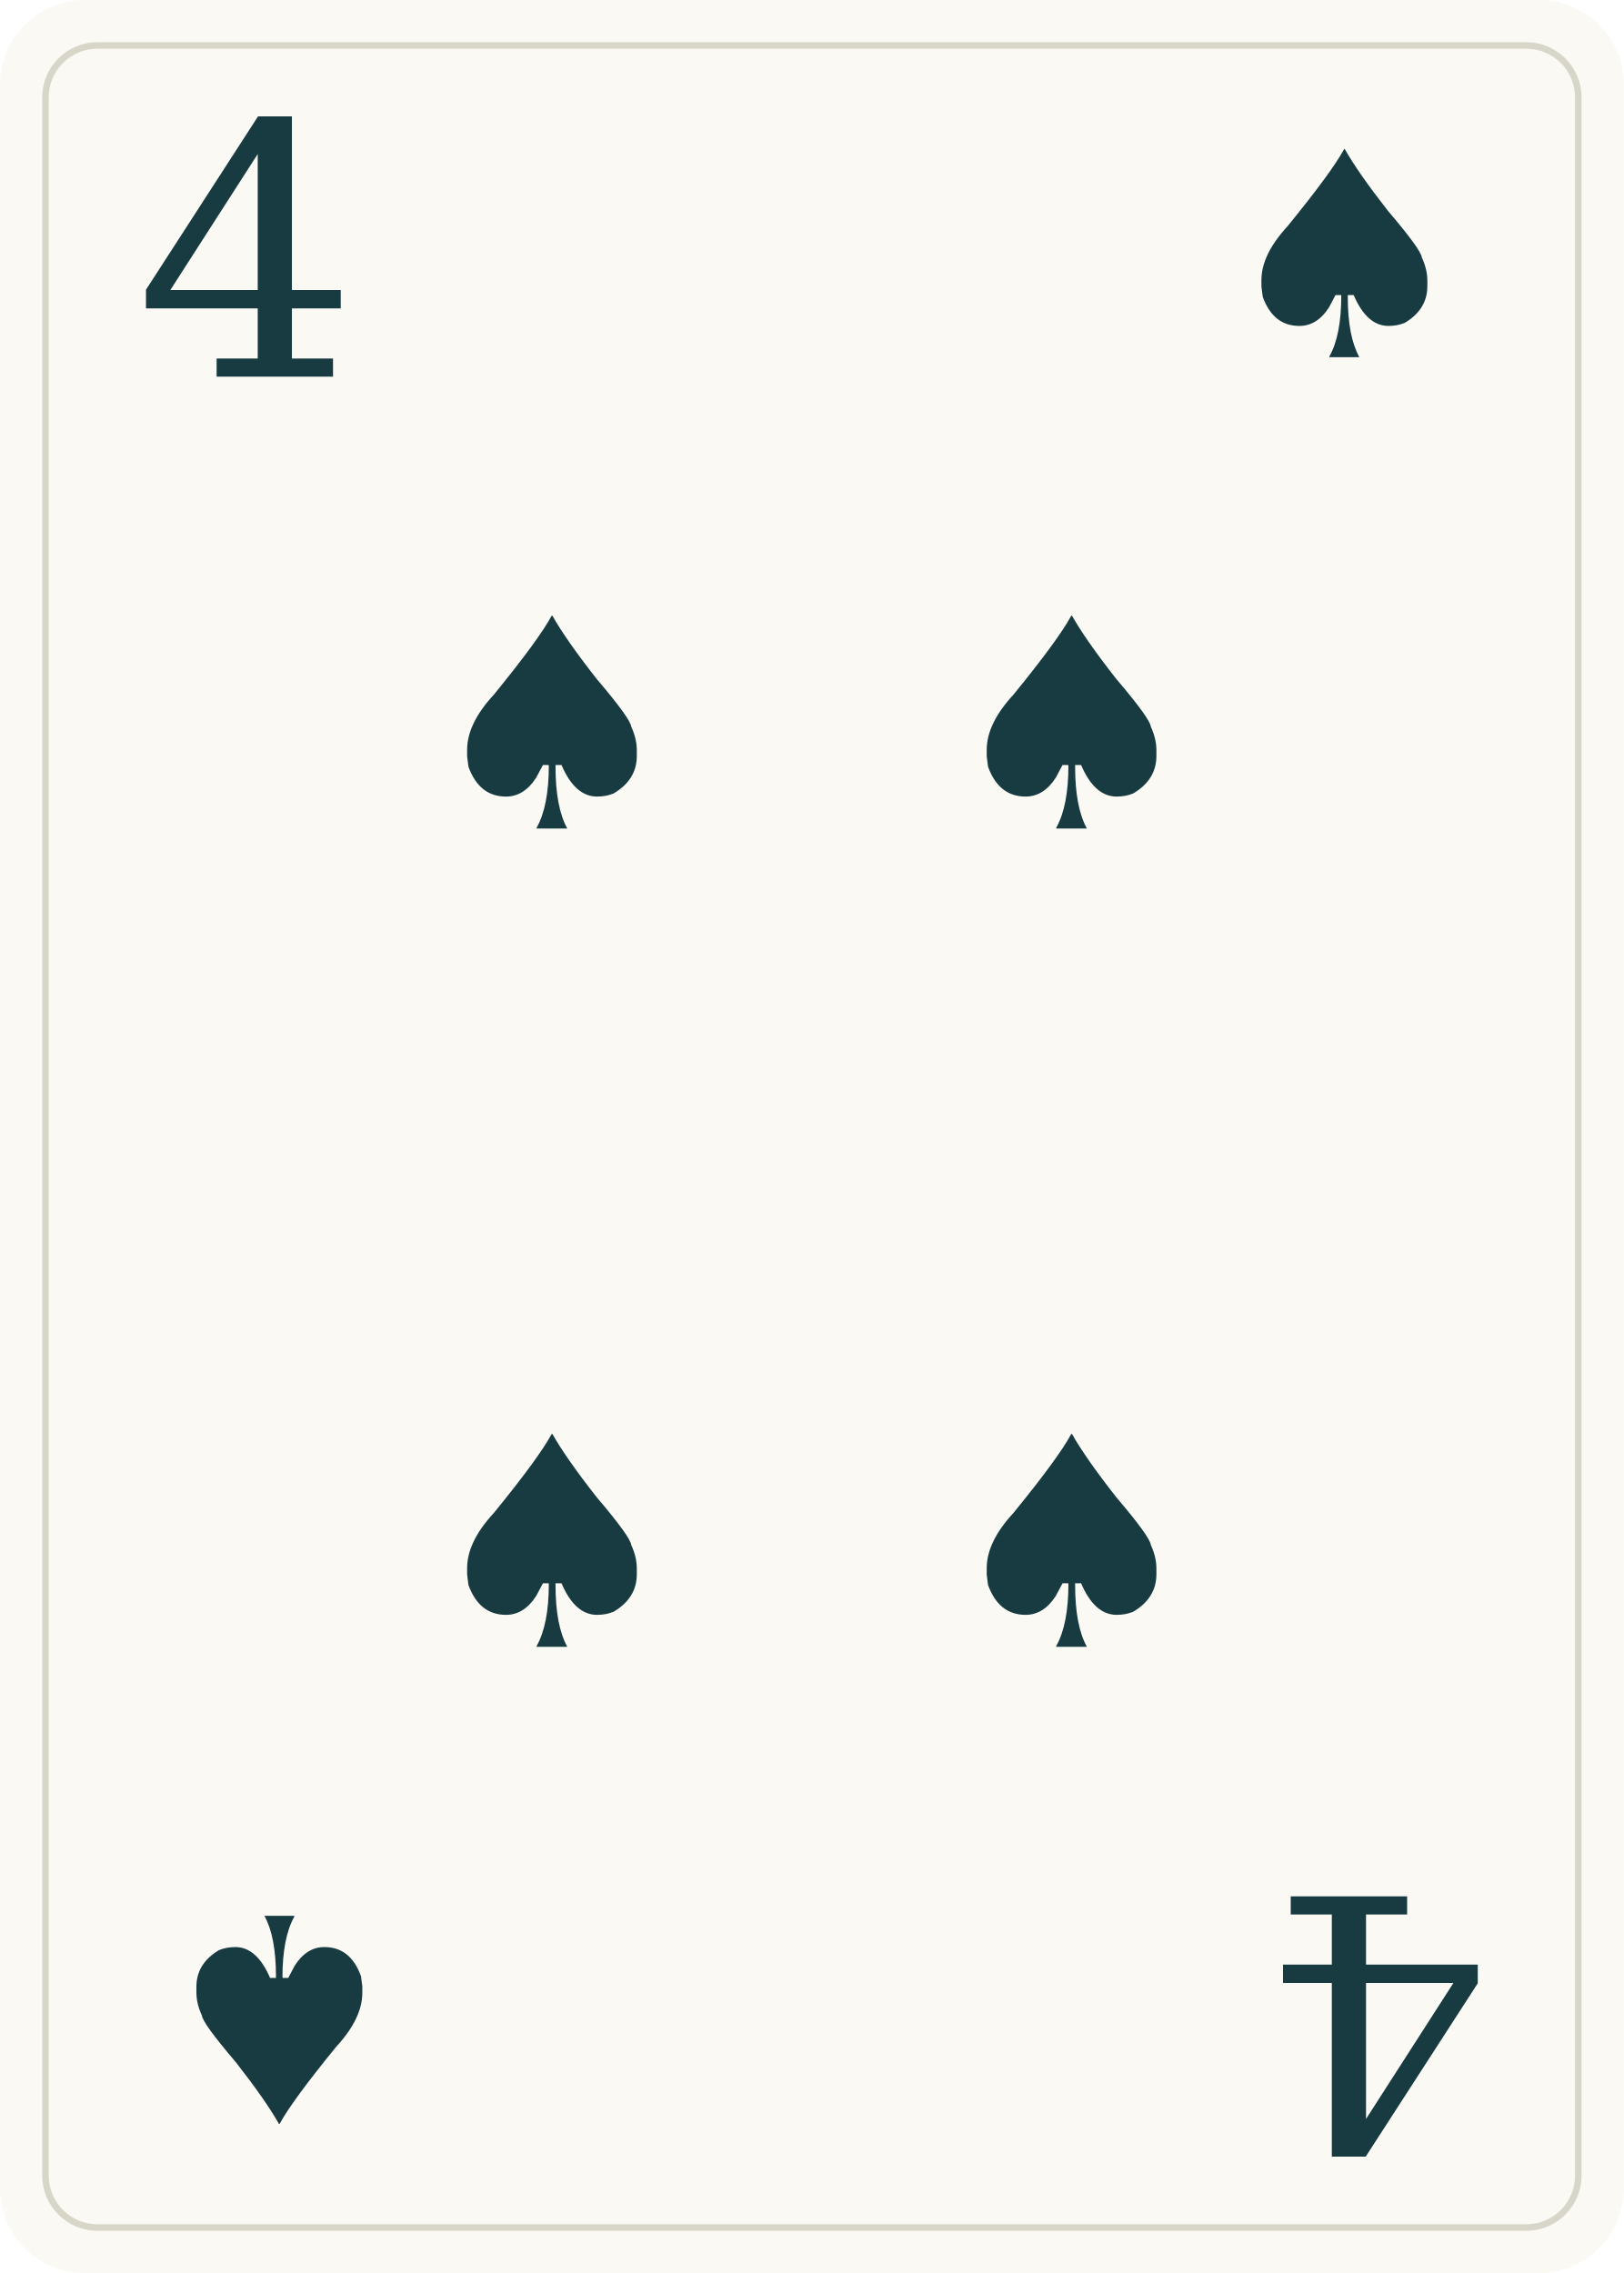
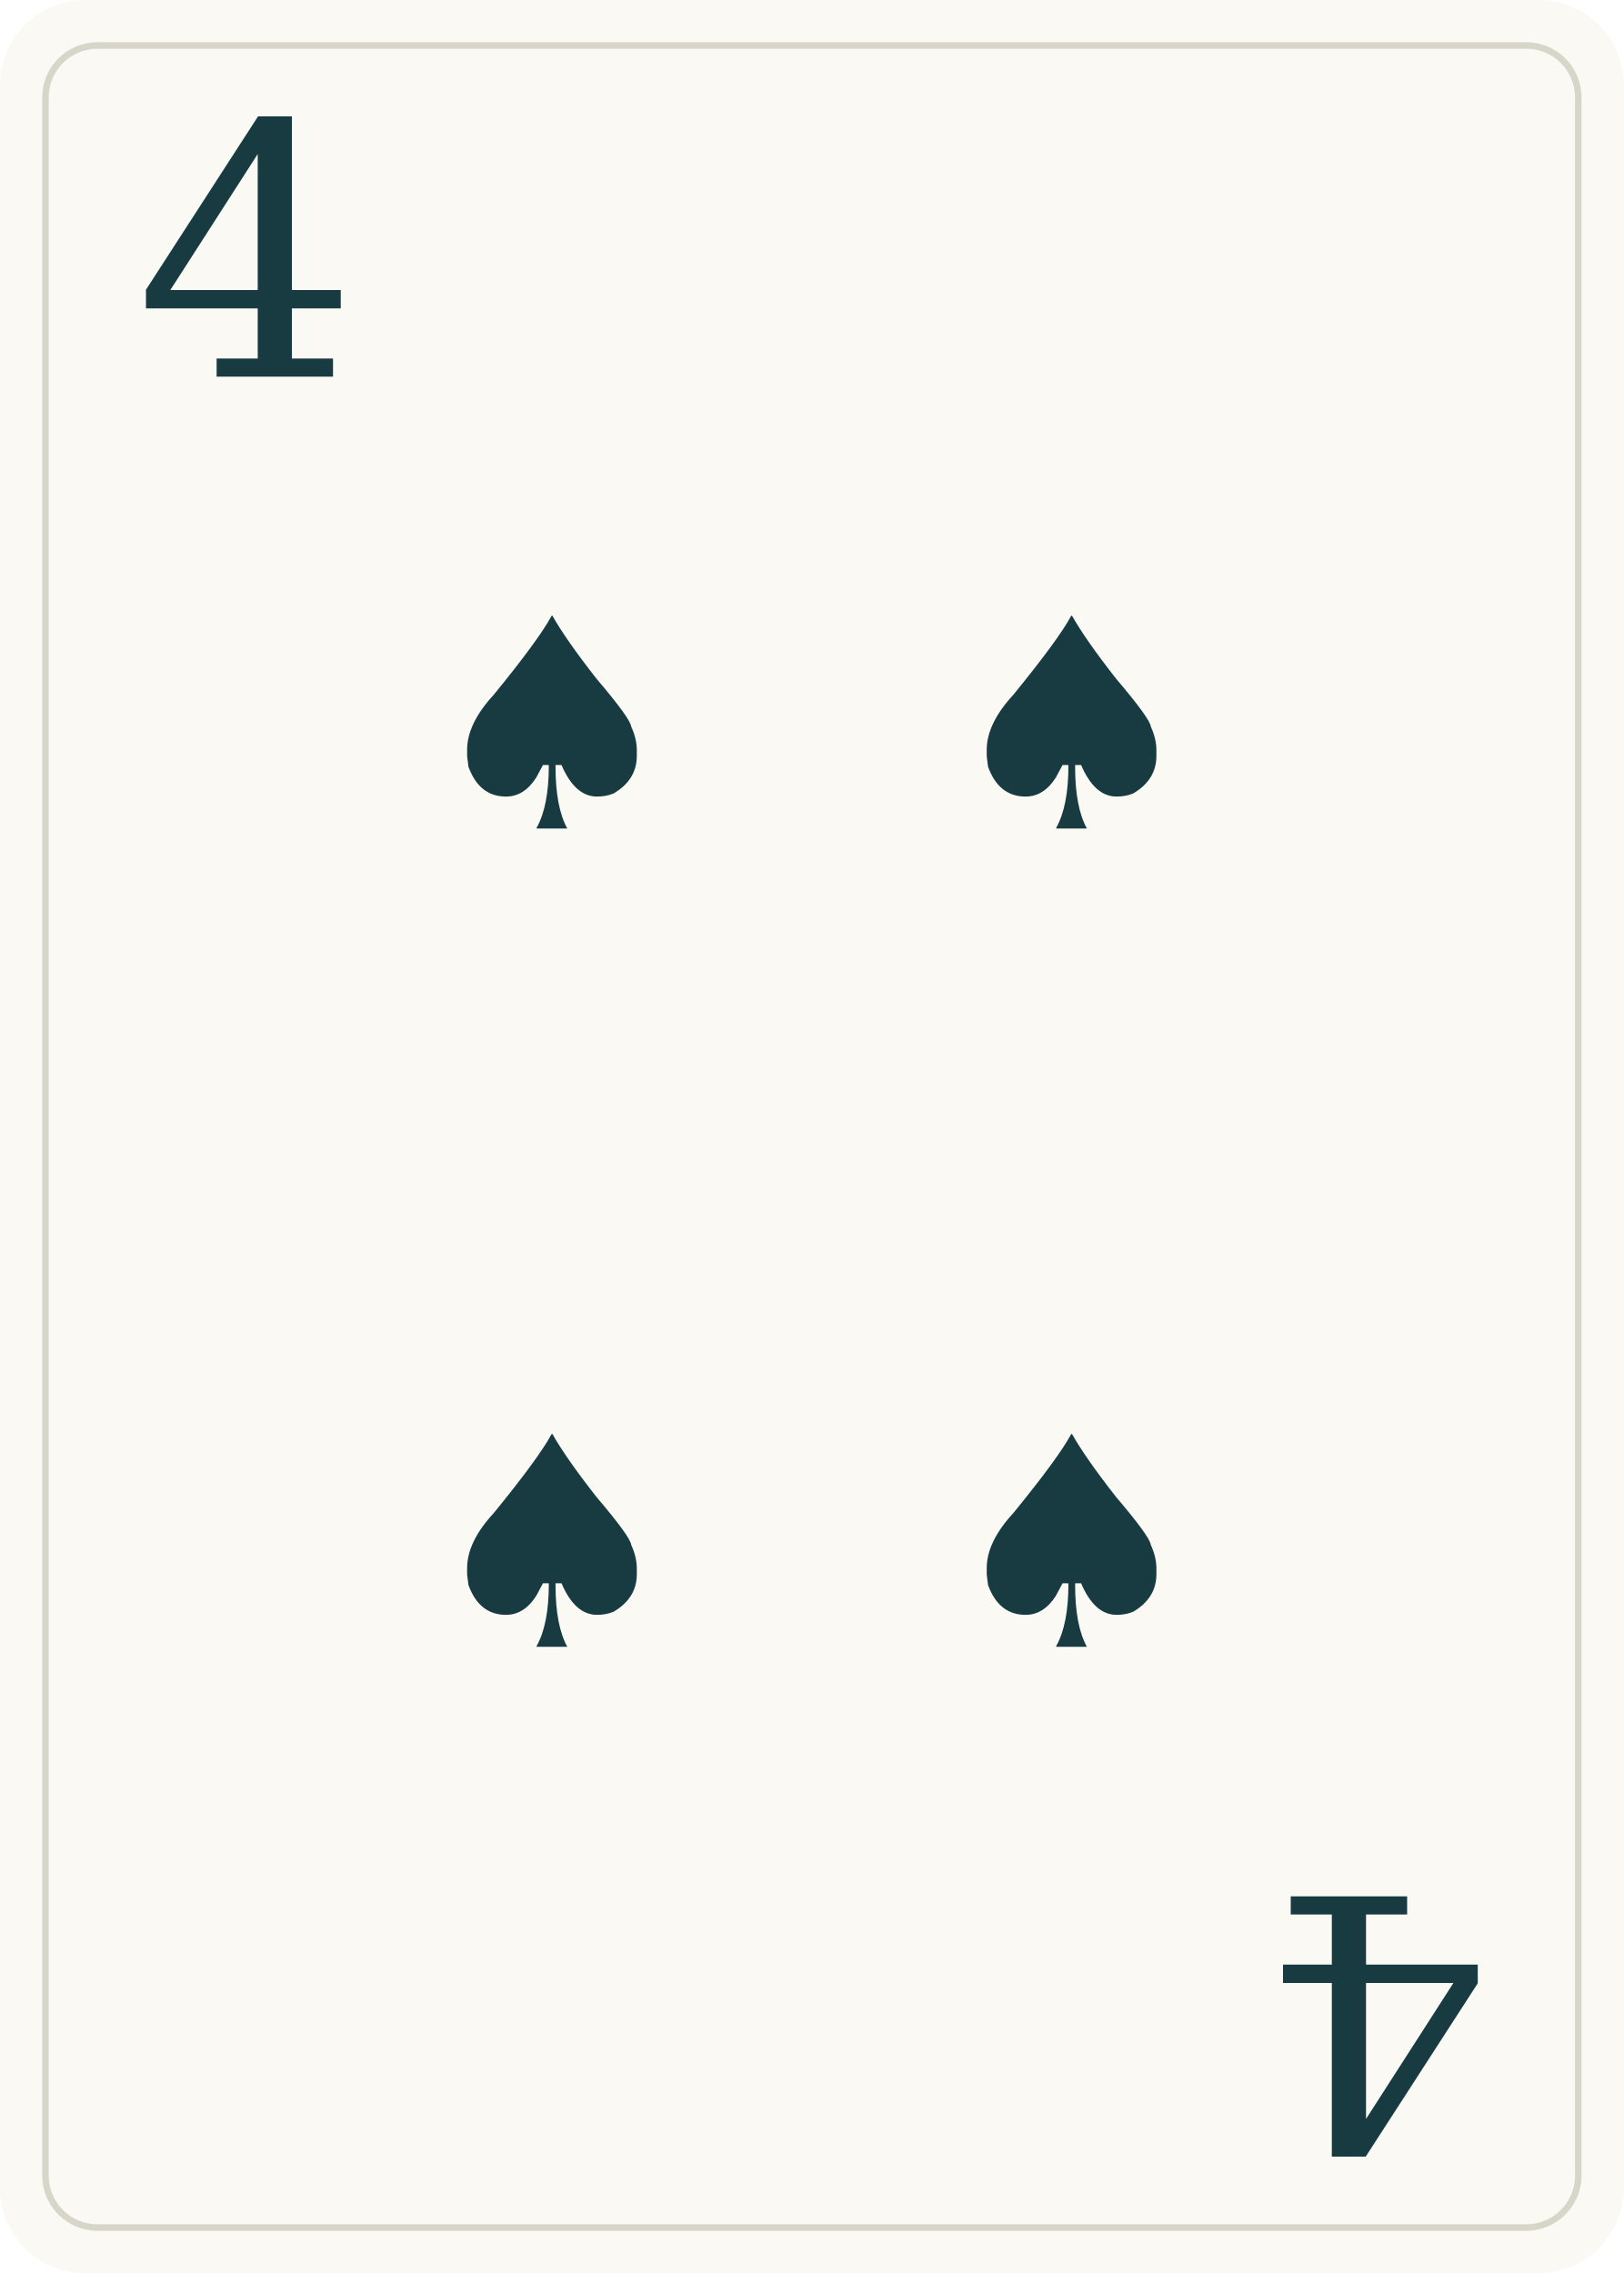
<svg xmlns="http://www.w3.org/2000/svg" width="250" height="350" viewBox="0 0 250 350">
  <rect width="250" height="350" rx="13" fill="#faf9f4" />
  <rect x="7" y="7" width="236" height="336" rx="8" fill="none" stroke="#d7d6c9" />
  <g fill="#183b42" font-family="Georgia,DejaVu Serif,serif" text-anchor="middle">
    <text x="38" y="58" font-size="54">4</text>
-     <text x="207" y="55" font-size="44">♠</text>
    <g transform="rotate(180 125 175)">
      <text x="38" y="58" font-size="54">4</text>
-       <text x="207" y="55" font-size="44">♠</text>
    </g>
    <text x="85" y="112" dominant-baseline="central" font-size="45">♠</text>
    <text x="165" y="112" dominant-baseline="central" font-size="45">♠</text>
    <text x="85" y="238" dominant-baseline="central" font-size="45">♠</text>
    <text x="165" y="238" dominant-baseline="central" font-size="45">♠</text>
  </g>
</svg>
